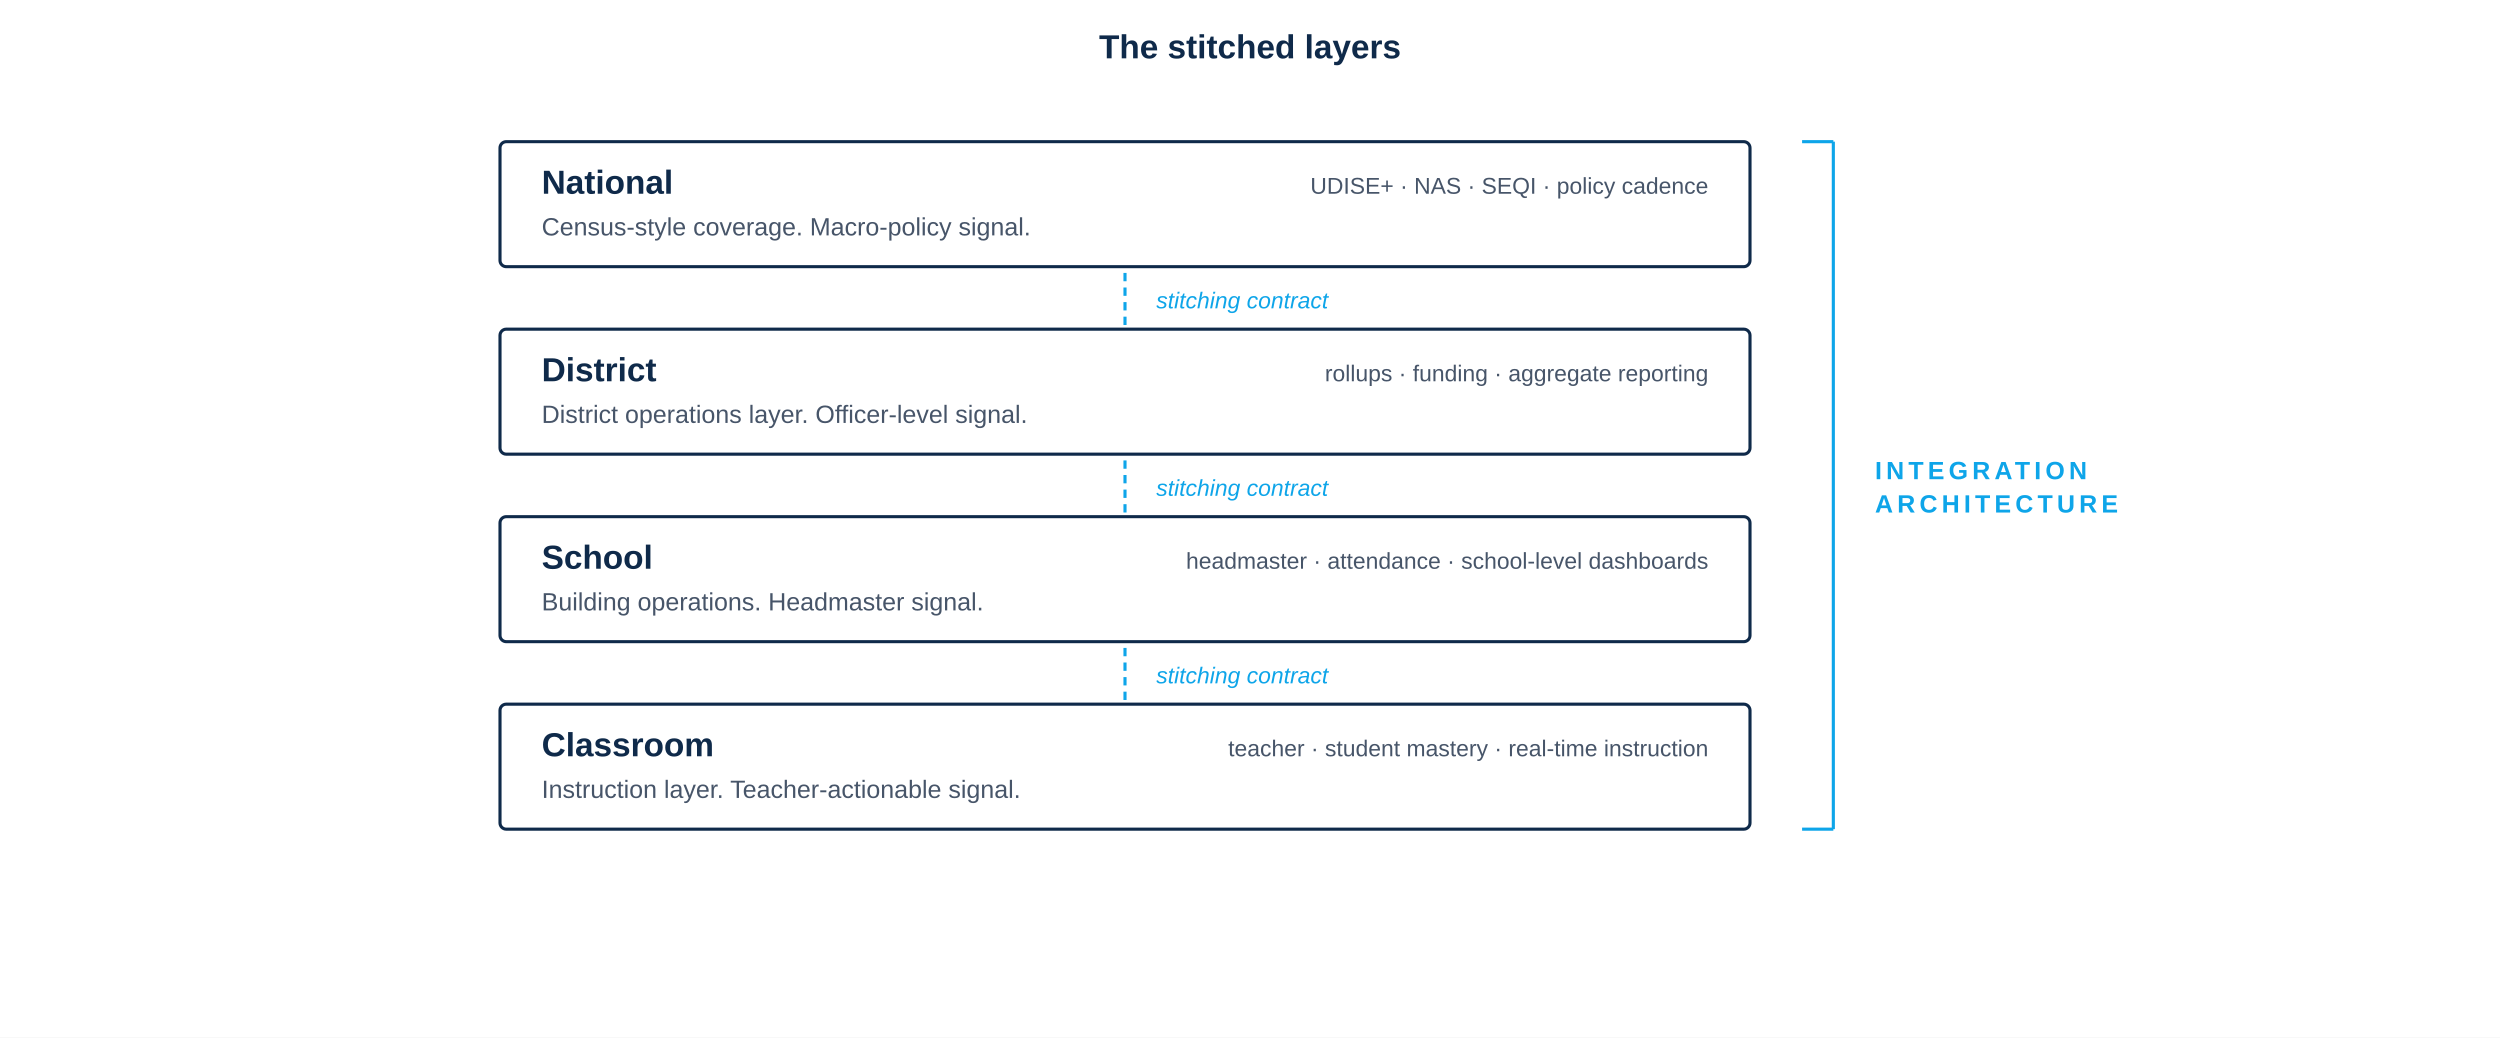
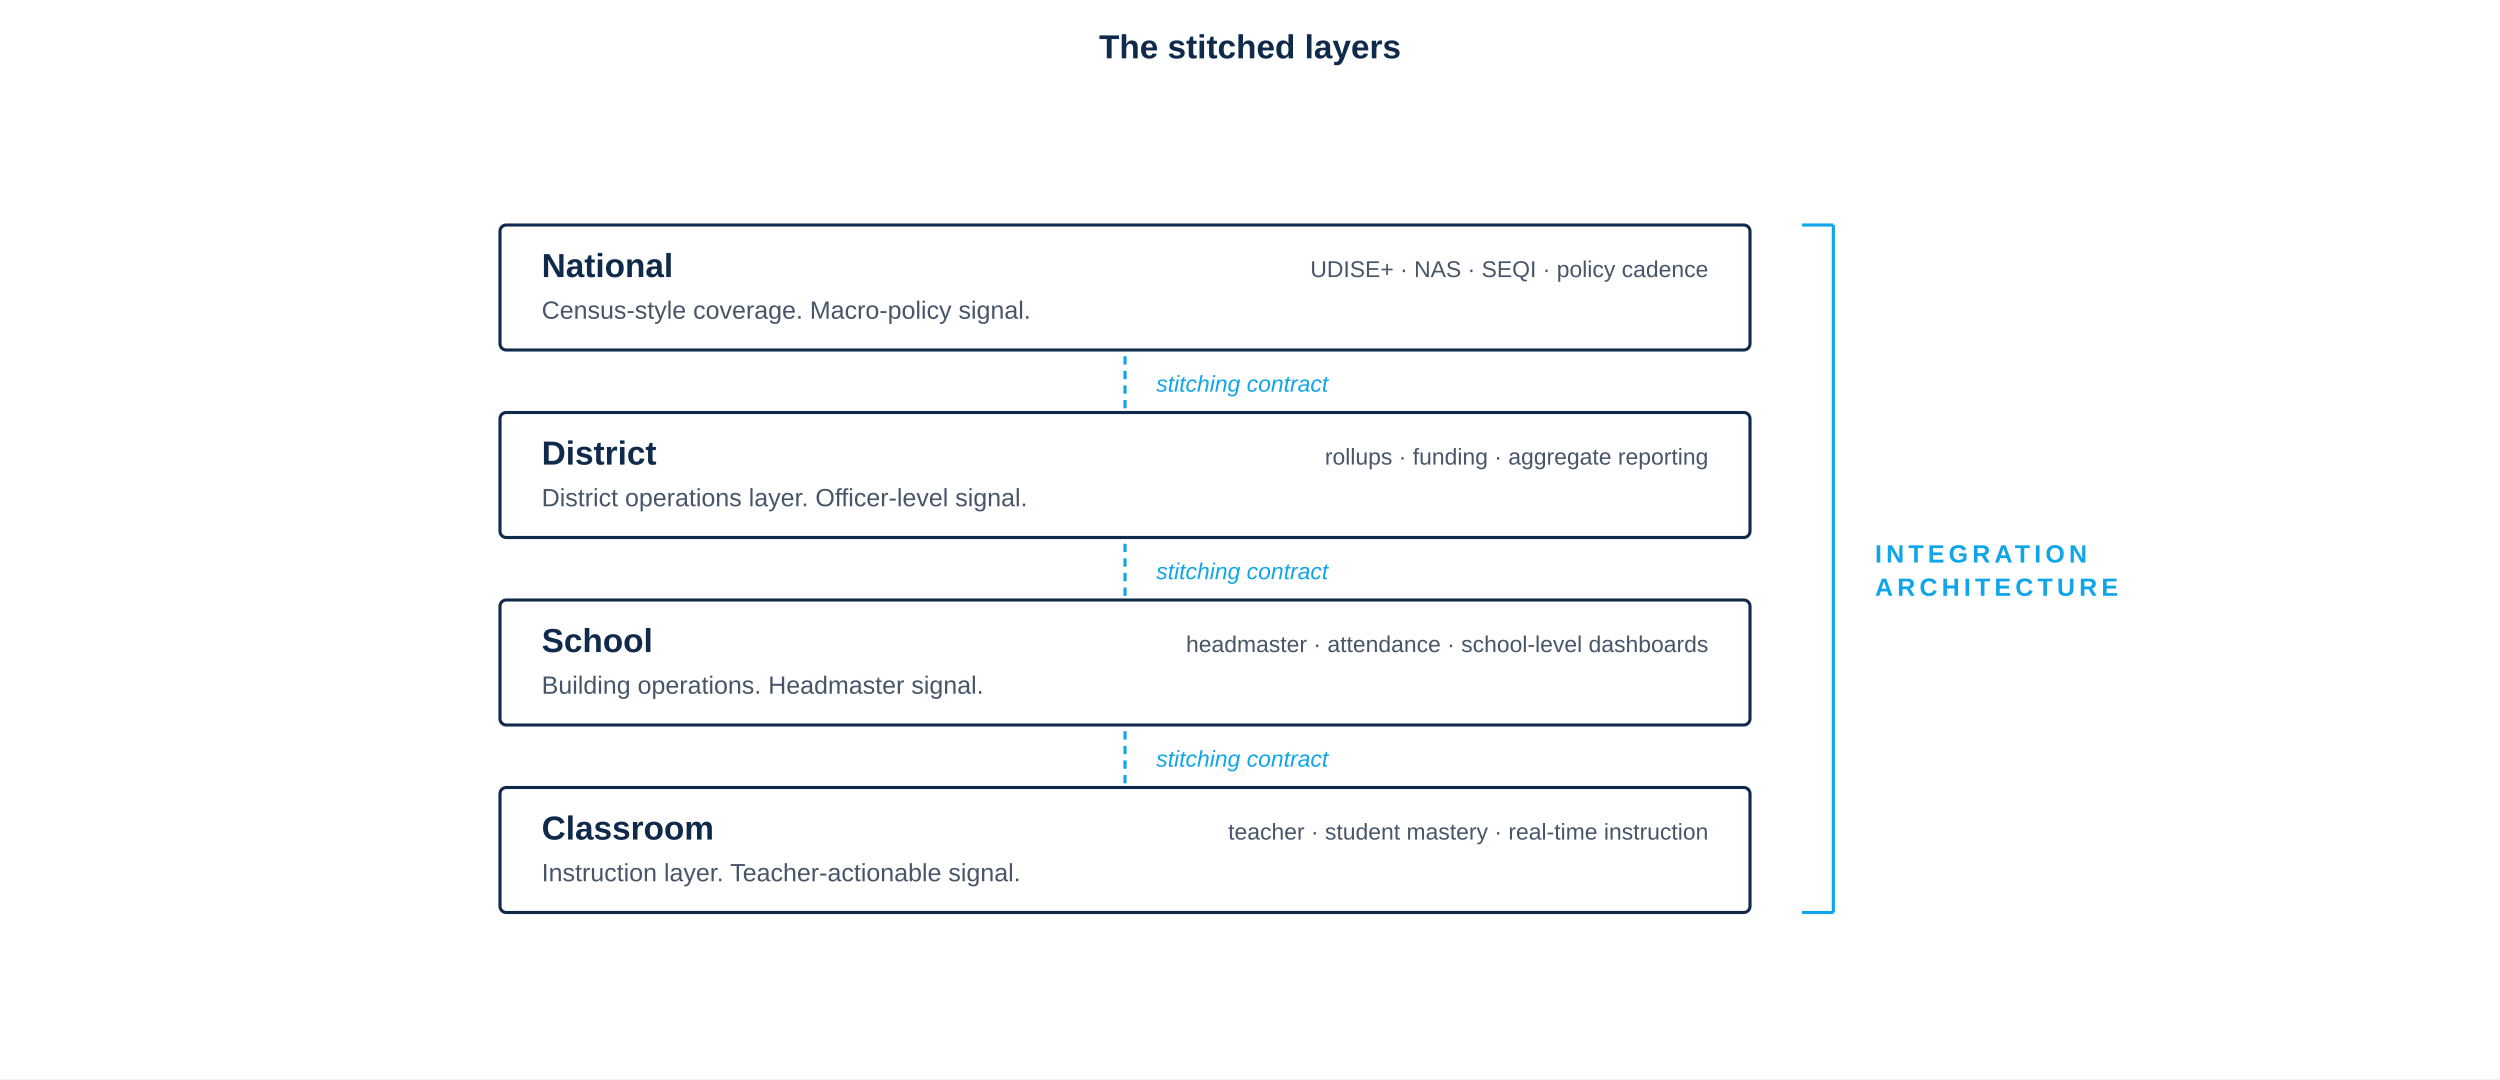
- <svg xmlns="http://www.w3.org/2000/svg" viewBox="0 -110 1200 498" role="img">
-   <rect x="0" y="-110" width="1200" height="498" fill="#FFFFFF" />
+ <svg xmlns="http://www.w3.org/2000/svg" viewBox="0 -110 1200 518" role="img">
+   <rect x="0" y="-110" width="1200" height="518" fill="#FFFFFF" />
  <text x="600" y="-82" font-family="-apple-system, BlinkMacSystemFont, 'Helvetica Neue', Arial, sans-serif" font-size="16" font-weight="700" fill="#0F2A4A" text-anchor="middle">The stitched layers</text>
-   <g transform="translate(0, -232)">
+   <g transform="translate(0, -192)">
    <rect x="240" y="190" width="600" height="60" fill="none" stroke="#0F2A4A" stroke-width="1.5" rx="3" />
    <text x="260" y="215" font-family="-apple-system, BlinkMacSystemFont, 'Helvetica Neue', Arial, sans-serif" font-size="16" font-weight="600" fill="#0F2A4A" text-anchor="start">National</text>
    <text x="820" y="215" font-family="-apple-system, BlinkMacSystemFont, 'Helvetica Neue', Arial, sans-serif" font-size="11" fill="#475569" text-anchor="end">UDISE+ · NAS · SEQI · policy cadence</text>
    <text x="260" y="235" font-family="-apple-system, BlinkMacSystemFont, 'Helvetica Neue', Arial, sans-serif" font-size="12" fill="#475569" text-anchor="start">Census-style coverage. Macro-policy signal.</text>
    <line x1="540" y1="253" x2="540" y2="278" stroke="#0EA5E9" stroke-width="1.5" stroke-dasharray="4 3" />
    <text x="555" y="270" font-family="-apple-system, BlinkMacSystemFont, 'Helvetica Neue', Arial, sans-serif" font-size="11" fill="#0EA5E9" text-anchor="start" font-style="italic">stitching contract</text>
    <rect x="240" y="280" width="600" height="60" fill="none" stroke="#0F2A4A" stroke-width="1.5" rx="3" />
    <text x="260" y="305" font-family="-apple-system, BlinkMacSystemFont, 'Helvetica Neue', Arial, sans-serif" font-size="16" font-weight="600" fill="#0F2A4A" text-anchor="start">District</text>
    <text x="820" y="305" font-family="-apple-system, BlinkMacSystemFont, 'Helvetica Neue', Arial, sans-serif" font-size="11" fill="#475569" text-anchor="end">rollups · funding · aggregate reporting</text>
    <text x="260" y="325" font-family="-apple-system, BlinkMacSystemFont, 'Helvetica Neue', Arial, sans-serif" font-size="12" fill="#475569" text-anchor="start">District operations layer. Officer-level signal.</text>
    <line x1="540" y1="343" x2="540" y2="368" stroke="#0EA5E9" stroke-width="1.5" stroke-dasharray="4 3" />
    <text x="555" y="360" font-family="-apple-system, BlinkMacSystemFont, 'Helvetica Neue', Arial, sans-serif" font-size="11" fill="#0EA5E9" text-anchor="start" font-style="italic">stitching contract</text>
    <rect x="240" y="370" width="600" height="60" fill="none" stroke="#0F2A4A" stroke-width="1.5" rx="3" />
    <text x="260" y="395" font-family="-apple-system, BlinkMacSystemFont, 'Helvetica Neue', Arial, sans-serif" font-size="16" font-weight="600" fill="#0F2A4A" text-anchor="start">School</text>
    <text x="820" y="395" font-family="-apple-system, BlinkMacSystemFont, 'Helvetica Neue', Arial, sans-serif" font-size="11" fill="#475569" text-anchor="end">headmaster · attendance · school-level dashboards</text>
    <text x="260" y="415" font-family="-apple-system, BlinkMacSystemFont, 'Helvetica Neue', Arial, sans-serif" font-size="12" fill="#475569" text-anchor="start">Building operations. Headmaster signal.</text>
    <line x1="540" y1="433" x2="540" y2="458" stroke="#0EA5E9" stroke-width="1.5" stroke-dasharray="4 3" />
    <text x="555" y="450" font-family="-apple-system, BlinkMacSystemFont, 'Helvetica Neue', Arial, sans-serif" font-size="11" fill="#0EA5E9" text-anchor="start" font-style="italic">stitching contract</text>
    <rect x="240" y="460" width="600" height="60" fill="none" stroke="#0F2A4A" stroke-width="1.5" rx="3" />
    <text x="260" y="485" font-family="-apple-system, BlinkMacSystemFont, 'Helvetica Neue', Arial, sans-serif" font-size="16" font-weight="600" fill="#0F2A4A" text-anchor="start">Classroom</text>
    <text x="820" y="485" font-family="-apple-system, BlinkMacSystemFont, 'Helvetica Neue', Arial, sans-serif" font-size="11" fill="#475569" text-anchor="end">teacher · student mastery · real-time instruction</text>
    <text x="260" y="505" font-family="-apple-system, BlinkMacSystemFont, 'Helvetica Neue', Arial, sans-serif" font-size="12" fill="#475569" text-anchor="start">Instruction layer. Teacher-actionable signal.</text>
    <g>
      <line x1="880" y1="190" x2="880" y2="520" stroke="#0EA5E9" stroke-width="1.5" />
      <line x1="880" y1="190" x2="865" y2="190" stroke="#0EA5E9" stroke-width="1.5" />
      <line x1="880" y1="520" x2="865" y2="520" stroke="#0EA5E9" stroke-width="1.5" />
      <text x="900" y="352" font-family="-apple-system, BlinkMacSystemFont, 'Helvetica Neue', Arial, sans-serif" font-size="12" font-weight="600" letter-spacing="2" fill="#0EA5E9" text-anchor="start">INTEGRATION</text>
      <text x="900" y="368" font-family="-apple-system, BlinkMacSystemFont, 'Helvetica Neue', Arial, sans-serif" font-size="12" font-weight="600" letter-spacing="2" fill="#0EA5E9" text-anchor="start">ARCHITECTURE</text>
    </g>
  </g>
</svg>
